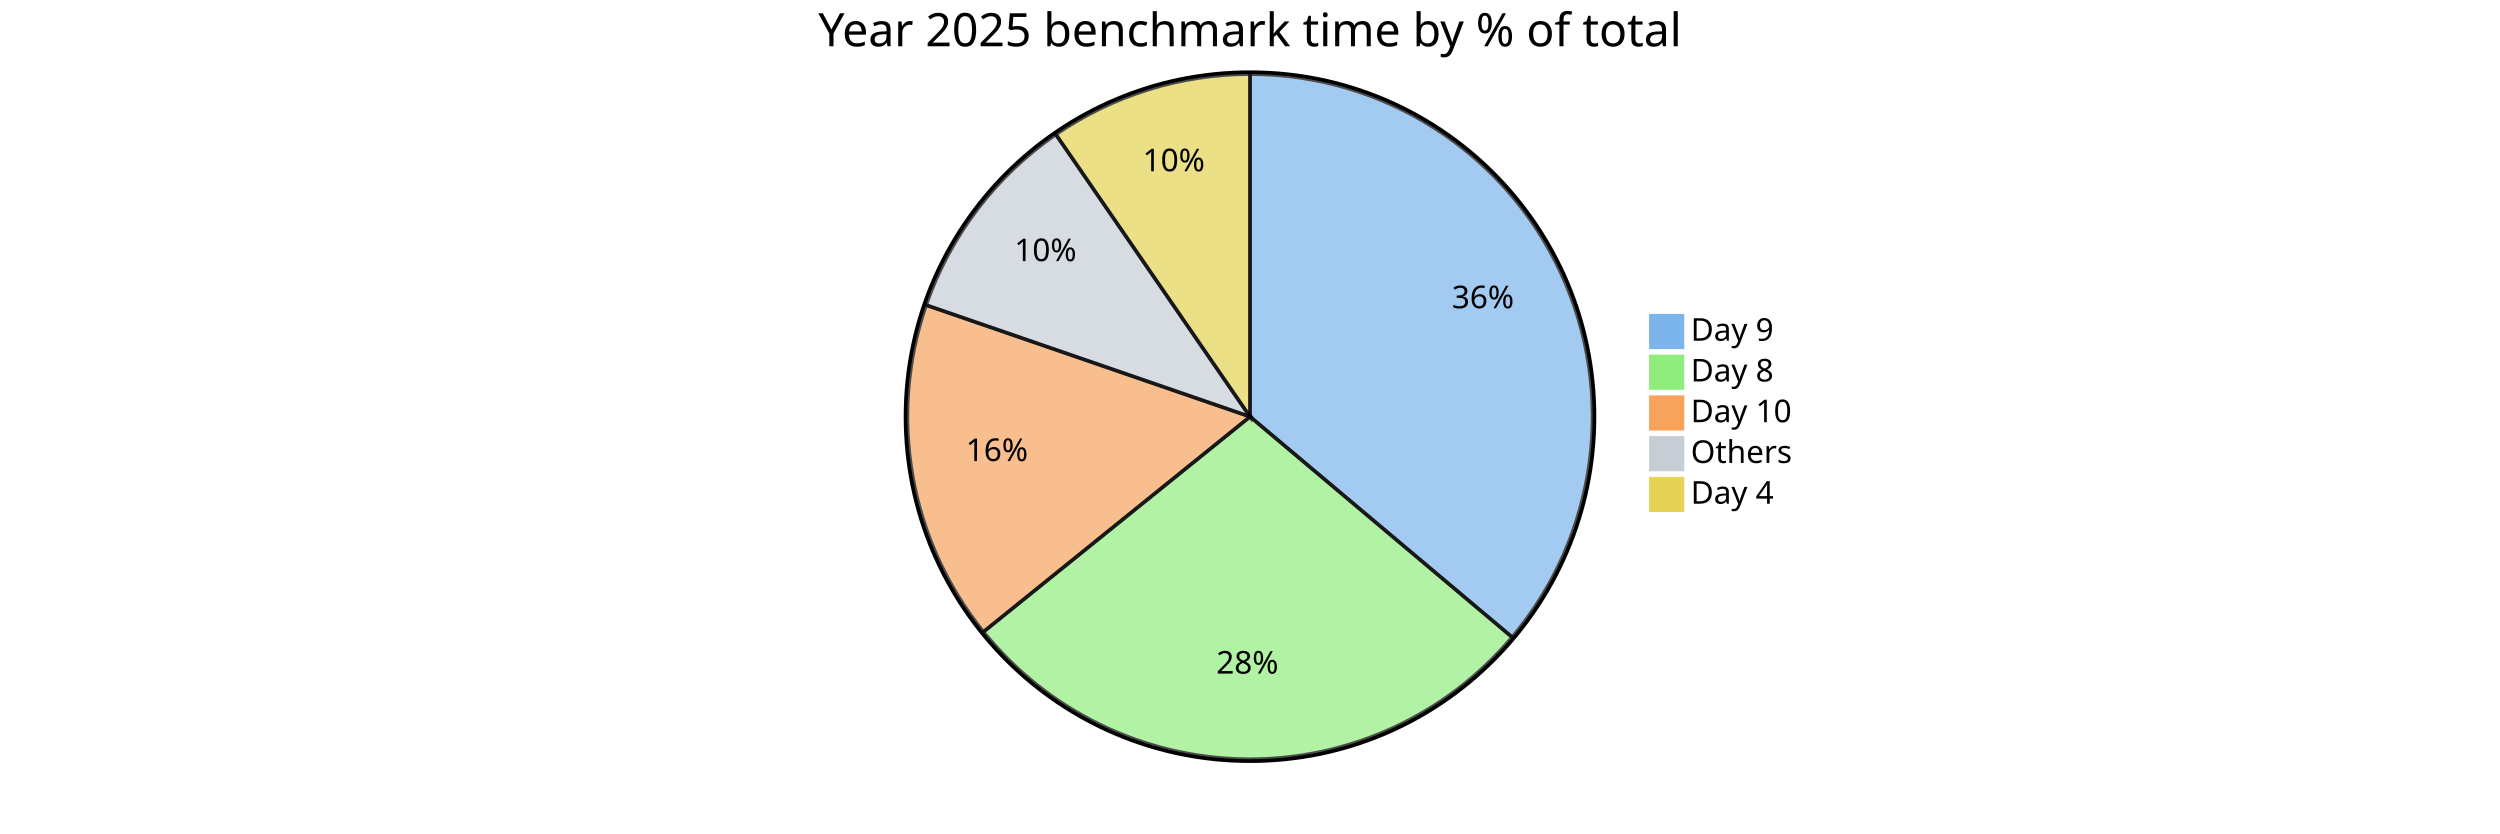
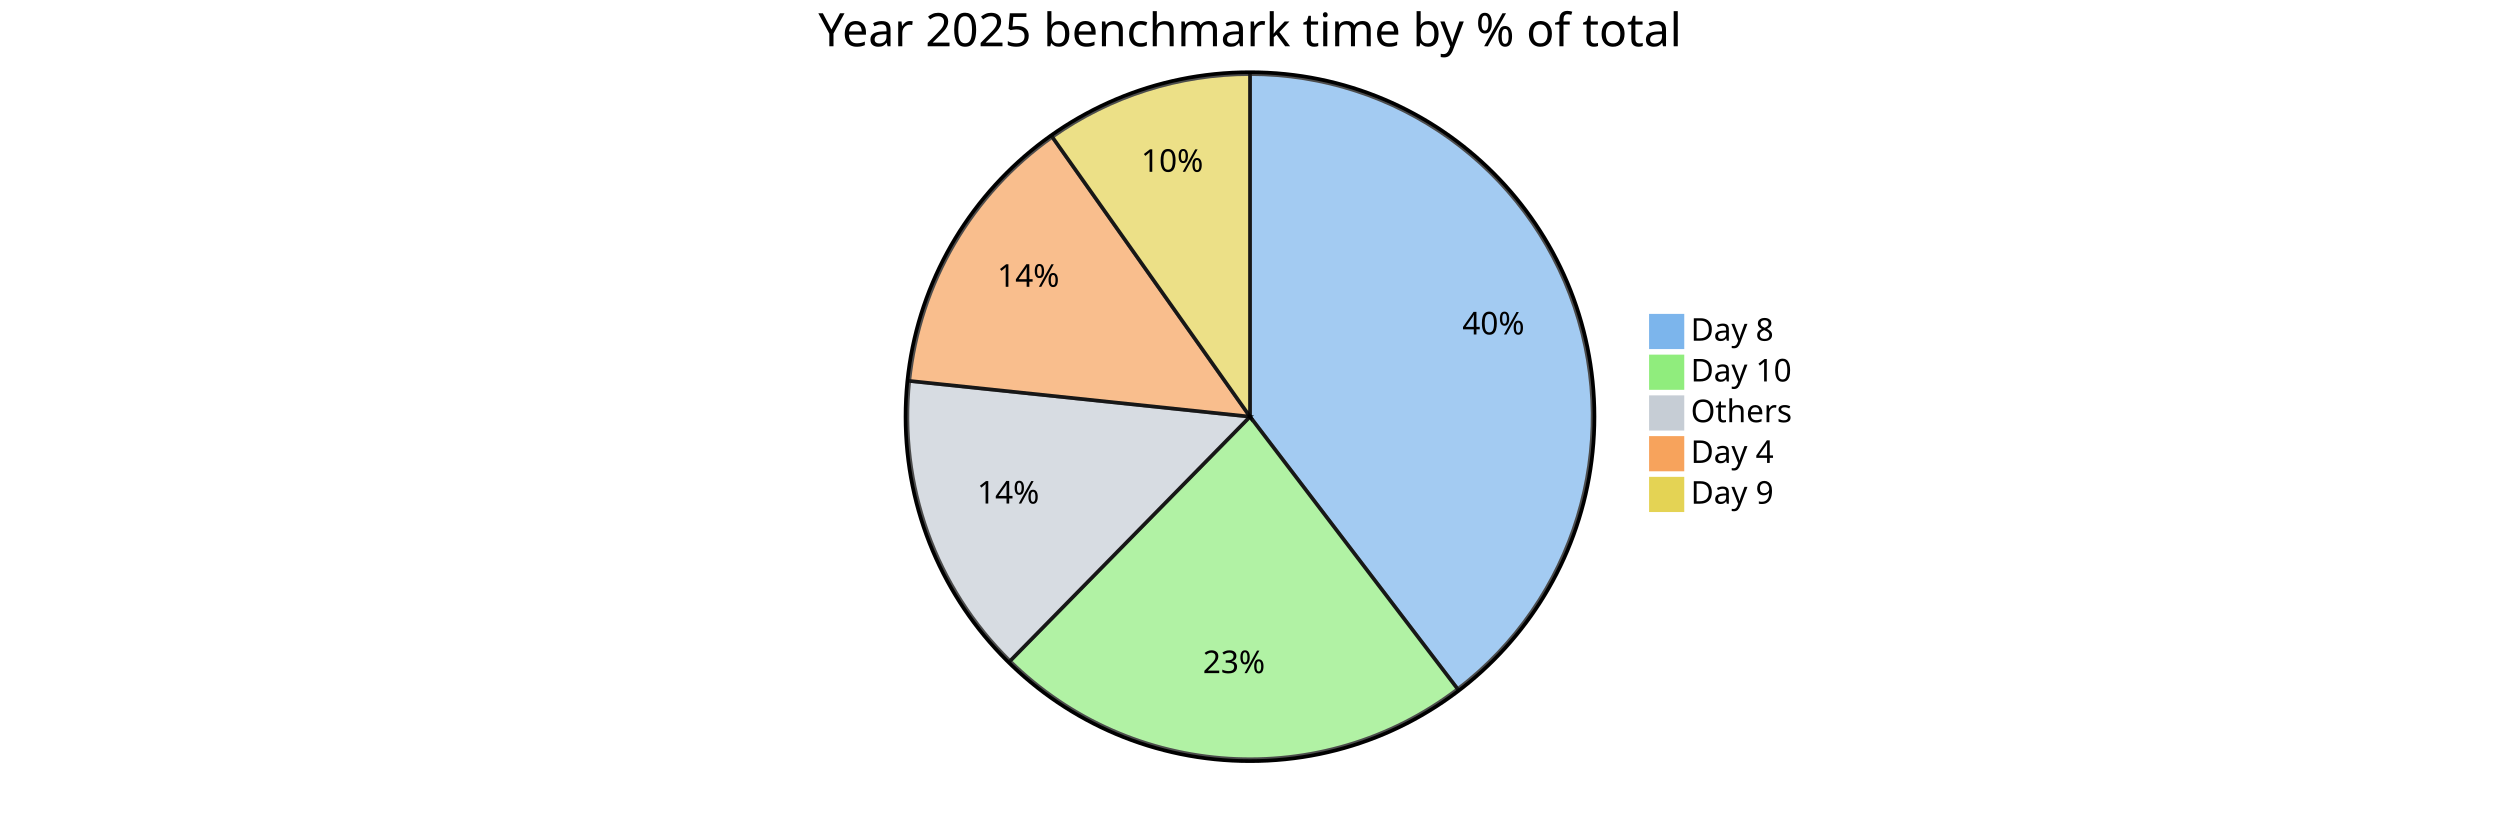
<svg xmlns="http://www.w3.org/2000/svg" viewBox="0 0 1350 450" preserveAspectRatio="xMidYMin">
  <style>
		text {font-family:sans-serif;font-size:17px;}
		.pieOuterCircle {stroke:black;stroke-width:2px;fill:none;}
		.pieCircle {stroke:black;stroke-width:2px;opacity:0.7;}
		.slice {text-anchor:middle;}
		.pieTitleText {text-anchor:middle;font-size:25px;}
	</style>
  <g transform="translate(675,225)">
    <circle class="pieOuterCircle" cx="0" cy="0" r="186" />
-     <path class="pieCircle" d="M0,-185A185,185,0,0,1,141.561,119.103L0,0Z" fill="#7cb5ec" />
-     <path class="pieCircle" d="M141.561,119.103A185,185,0,0,1,-143.963,116.188L0,0Z" fill="#90ed7d" />
-     <path class="pieCircle" d="M-143.963,116.188A185,185,0,0,1,-174.906,-60.273L0,0Z" fill="#f7a35c" />
-     <path class="pieCircle" d="M-174.906,-60.273A185,185,0,0,1,-104.833,-152.431L0,0Z" fill="#c6cdd5" />
-     <path class="pieCircle" d="M-104.833,-152.431A185,185,0,0,1,0,-185L0,0Z" fill="#e4d354" />
-     <text class="slice" style="text-anchor: middle;" transform="translate(125.789,-58.55505)">36%</text>
-     <text class="slice" style="text-anchor: middle;" transform="translate(-1.416755,138.7428)">28%</text>
-     <text class="slice" style="text-anchor: middle;" transform="translate(-136.6648,23.96448)">16%</text>
-     <text class="slice" style="text-anchor: middle;" transform="translate(-110.4481,-83.98089)">10%</text>
-     <text class="slice" style="text-anchor: middle;" transform="translate(-41.16581,-132.5026)">10%</text>
+     <path class="pieCircle" d="M0,-185A185,185,0,0,1,112.165,147.119L0,0Z" fill="#7cb5ec" />
+     <path class="pieCircle" d="M112.165,147.119A185,185,0,0,1,-129.63,131.989L0,0Z" fill="#90ed7d" />
+     <path class="pieCircle" d="M-129.63,131.989A185,185,0,0,1,-183.99,-19.308L0,0Z" fill="#c6cdd5" />
+     <path class="pieCircle" d="M-183.99,-19.308A185,185,0,0,1,-106.789,-151.067L0,0Z" fill="#f7a35c" />
+     <path class="pieCircle" d="M-106.789,-151.067A185,185,0,0,1,0,-185L0,0Z" fill="#e4d354" />
+     <text class="slice" style="text-anchor: middle;" transform="translate(131.4556,-44.39571)">40%</text>
+     <text class="slice" style="text-anchor: middle;" transform="translate(-8.665585,138.4791)">23%</text>
+     <text class="slice" style="text-anchor: middle;" transform="translate(-130.5777,46.91515)">14%</text>
+     <text class="slice" style="text-anchor: middle;" transform="translate(-119.7139,-70.14378)">14%</text>
+     <text class="slice" style="text-anchor: middle;" transform="translate(-42.01881,-132.2346)">10%</text>
    <text class="pieTitleText" x="0" y="-200">Year 2025 benchmark time by % of total</text>
    <g transform="translate(216,-55)">
      <rect height="18" style="fill: rgb(124, 181, 236); stroke: rgb(124, 181, 236);" width="18" />
-       <text x="22" y="14">Day 9</text>
+       <text x="22" y="14">Day 8</text>
    </g>
    <g transform="translate(216,-33)">
      <rect height="18" style="fill: rgb(144, 237, 125); stroke: rgb(144, 237, 125);" width="18" />
-       <text x="22" y="14">Day 8</text>
+       <text x="22" y="14">Day 10</text>
    </g>
    <g transform="translate(216,-11)">
-       <rect height="18" style="fill: rgb(247, 163, 92); stroke: rgb(247, 163, 92);" width="18" />
-       <text x="22" y="14">Day 10</text>
-     </g>
-     <g transform="translate(216,11)">
      <rect height="18" style="fill: rgb(198, 205, 213); stroke: rgb(198, 205, 213);" width="18" />
      <text x="22" y="14">Others</text>
    </g>
+     <g transform="translate(216,11)">
+       <rect height="18" style="fill: rgb(247, 163, 92); stroke: rgb(247, 163, 92);" width="18" />
+       <text x="22" y="14">Day 4</text>
+     </g>
    <g transform="translate(216,33)">
      <rect height="18" style="fill: rgb(228, 211, 84); stroke: rgb(228, 211, 84);" width="18" />
-       <text x="22" y="14">Day 4</text>
+       <text x="22" y="14">Day 9</text>
    </g>
  </g>
</svg>
